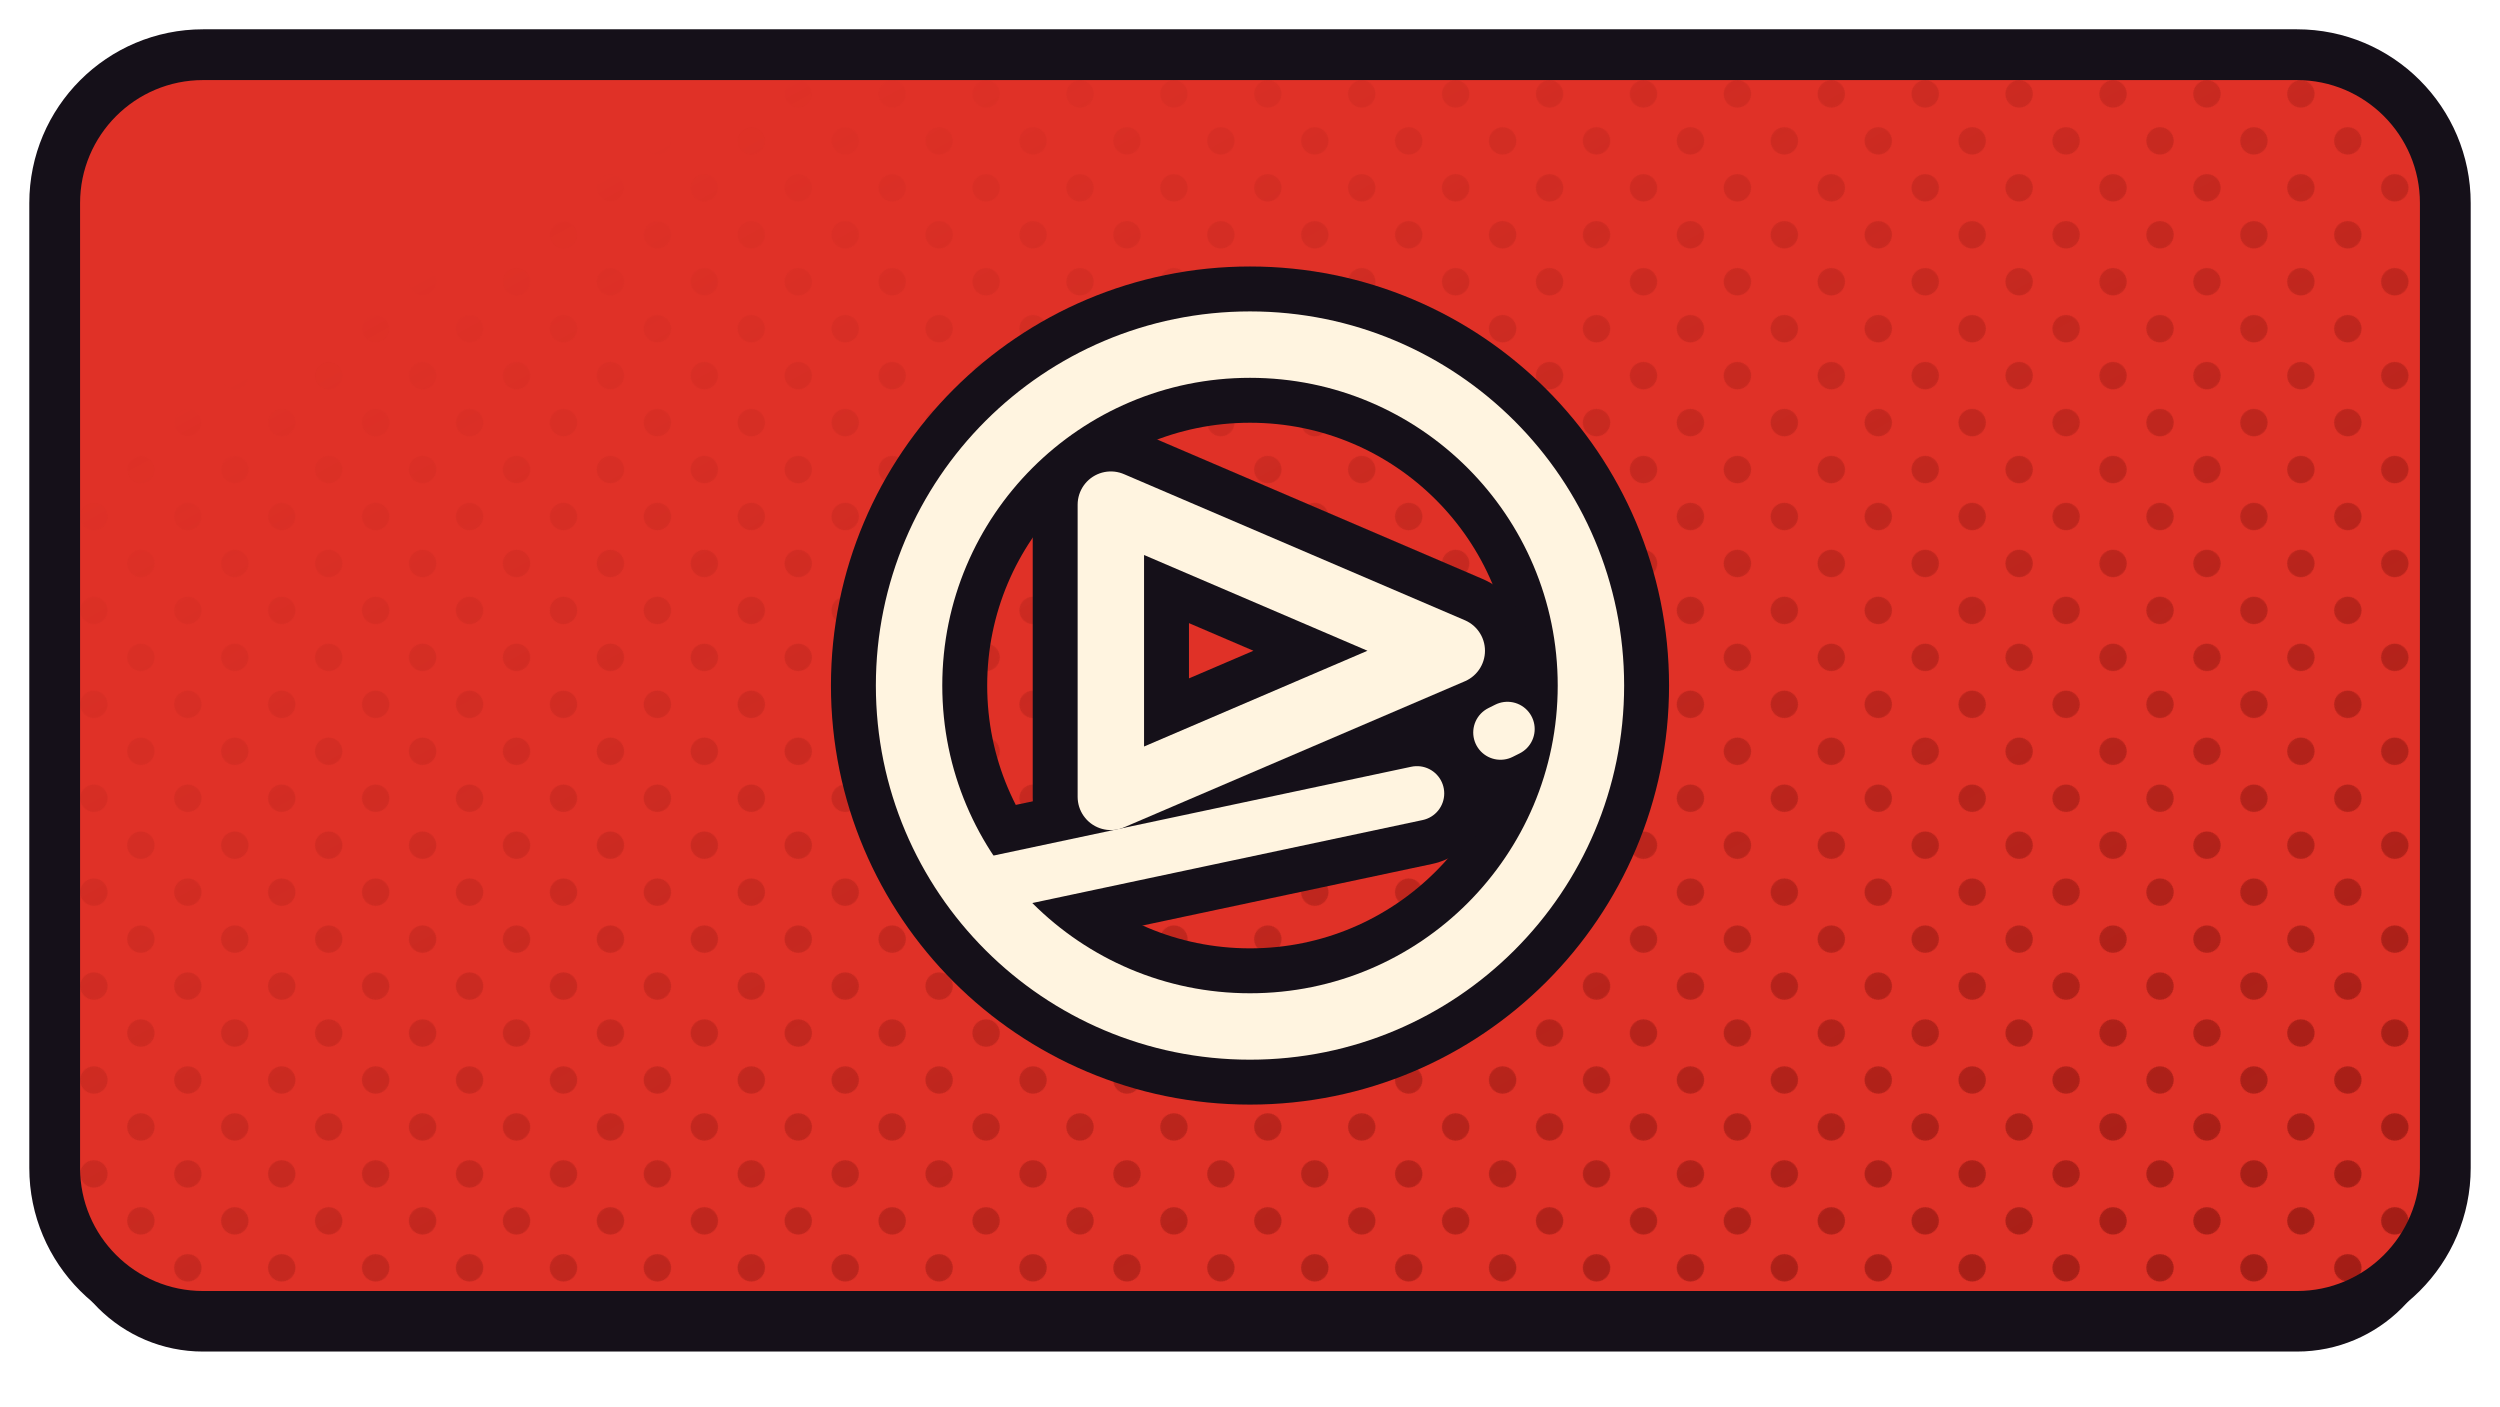
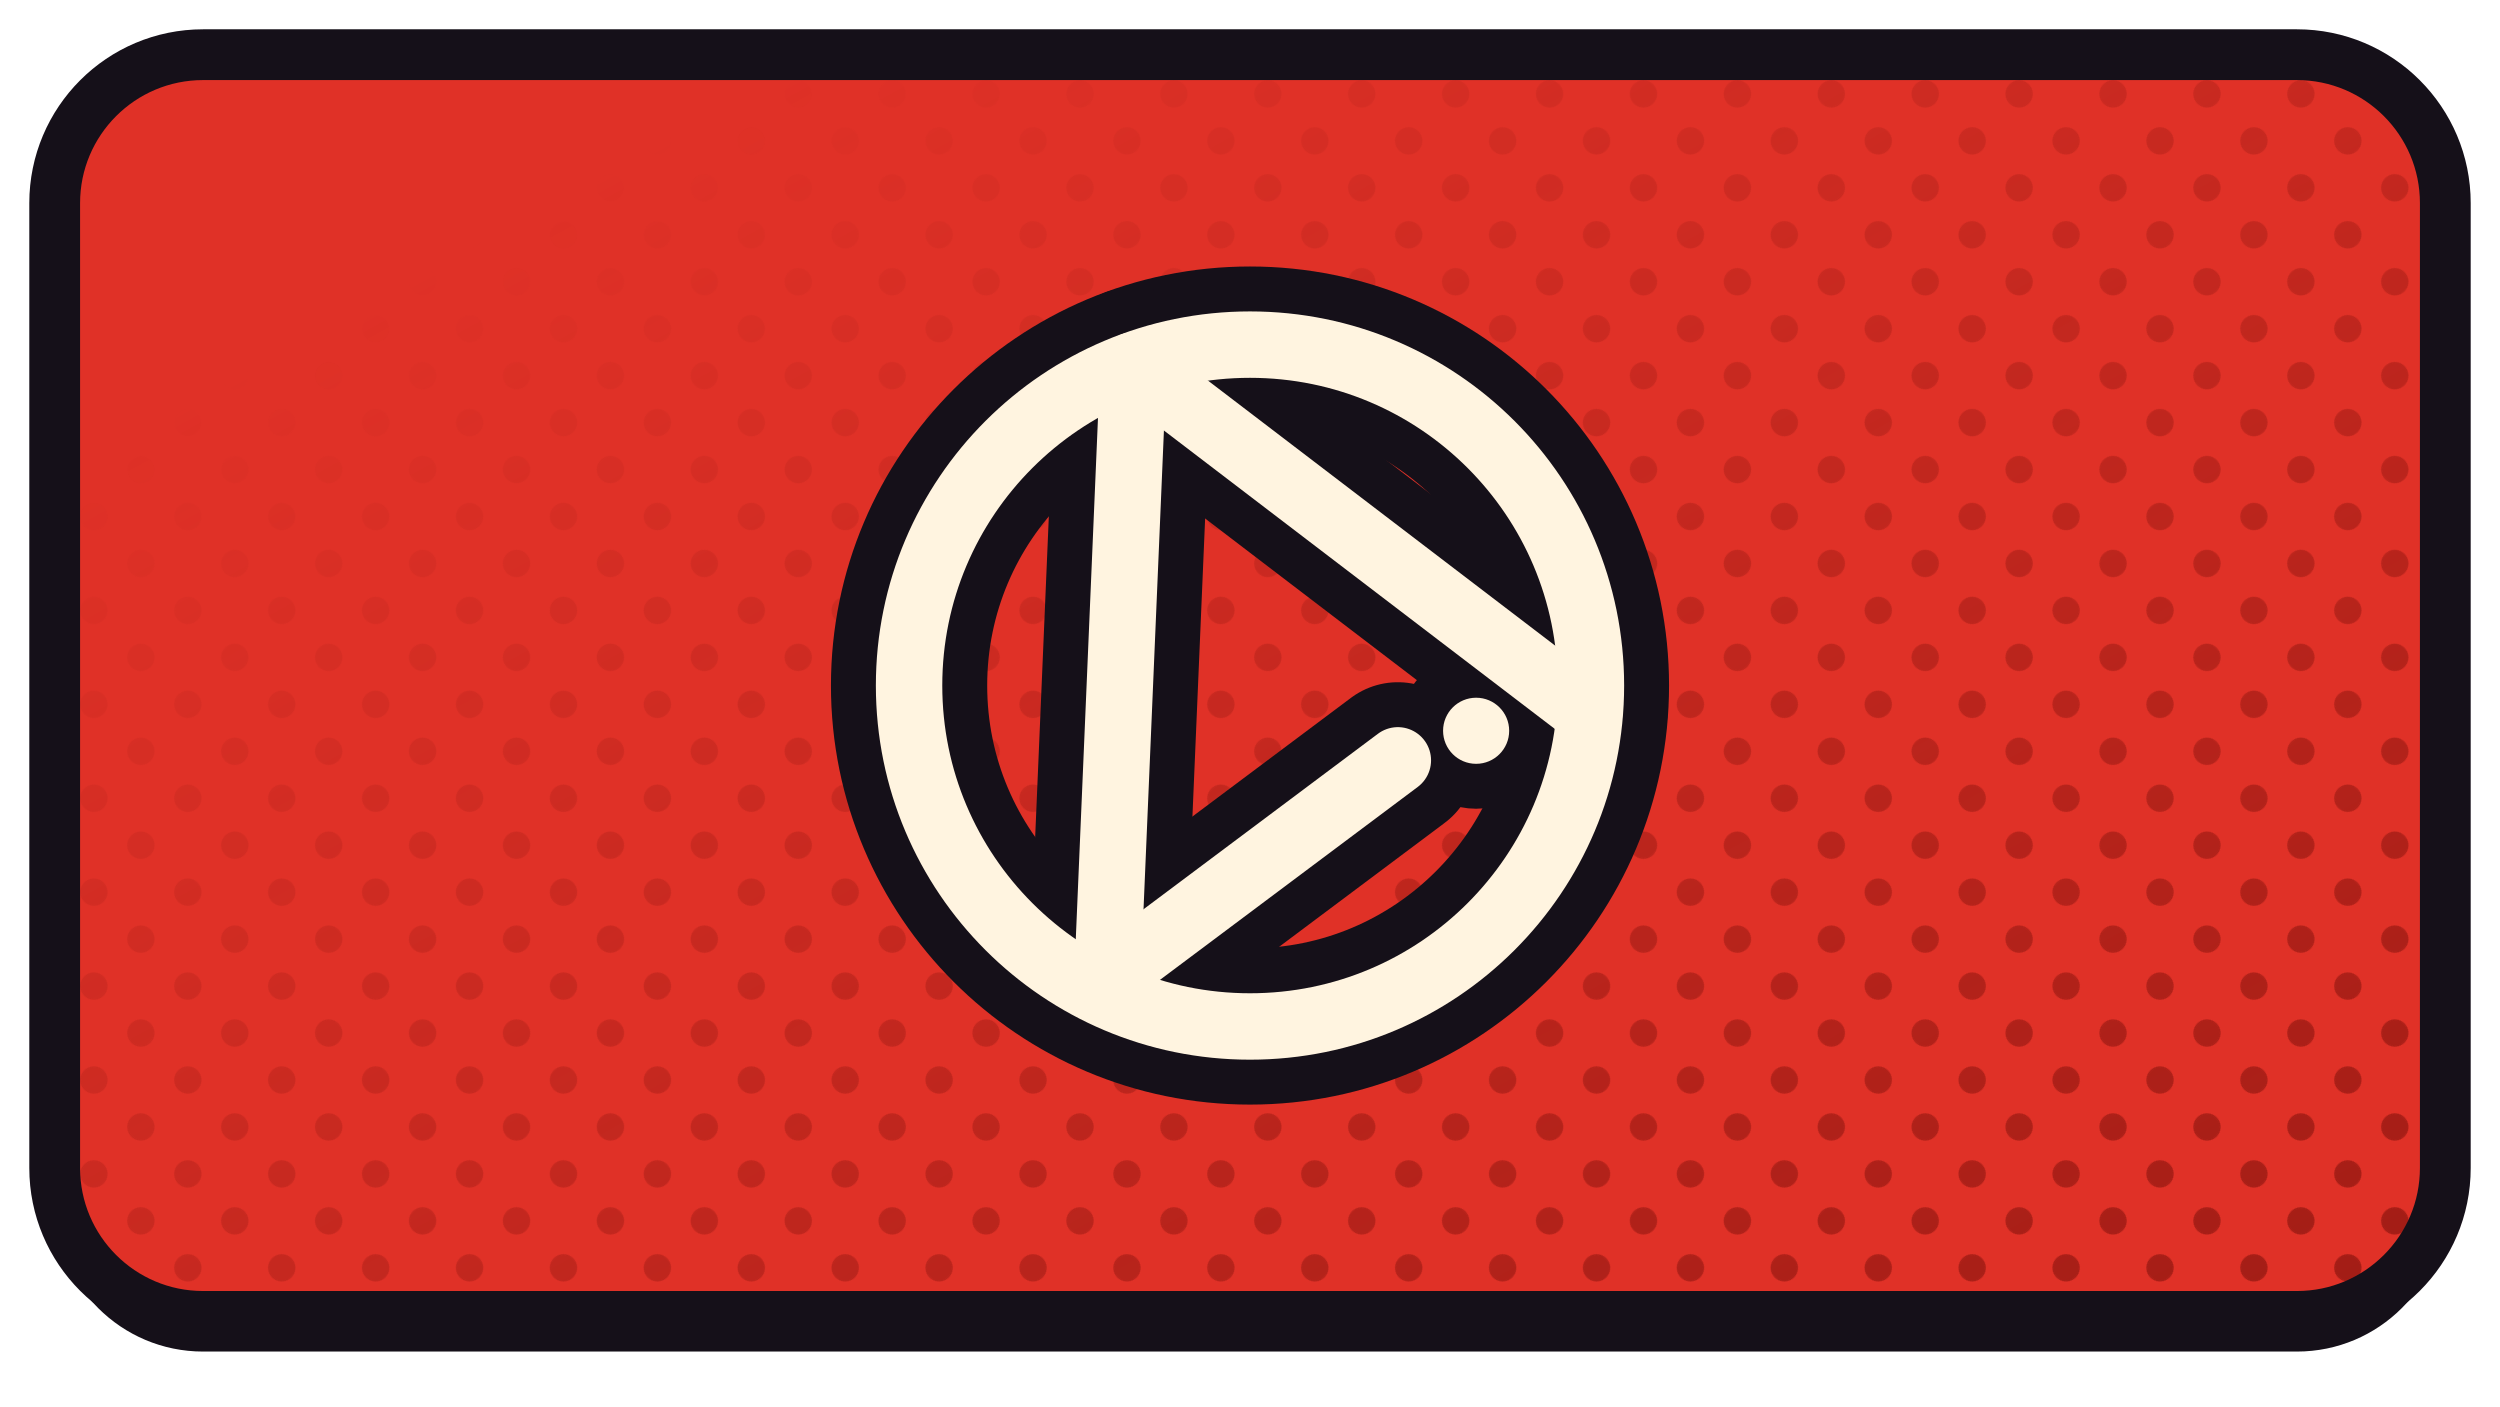
<svg xmlns="http://www.w3.org/2000/svg" xmlns:xlink="http://www.w3.org/1999/xlink" width="1280" height="720" viewBox="0 0 1280 720">
  <defs>
    <path id="ftizentube" d="M 104 28 H 1176 A 76 76 0 0 1 1252 104 V 598 A 76 76 0 0 1 1176 674 H 104 A 76 76 0 0 1 28 598 V 104 A 76 76 0 0 1 104 28 Z" />
    <clipPath id="cptizentube">
      <use href="#ftizentube" xlink:href="#ftizentube" />
    </clipPath>
    <pattern id="httizentube" width="34.0" height="34.0" patternUnits="userSpaceOnUse" patternTransform="rotate(45)">
      <circle cx="17.00" cy="17.00" r="7.0" fill="#9D1B14" />
    </pattern>
    <linearGradient id="hgtizentube" x1="0" y1="0" x2="1" y2="1">
      <stop offset="0.18" stop-color="#000000" />
      <stop offset="0.62" stop-color="#8A8A8A" />
      <stop offset="1" stop-color="#FFFFFF" />
    </linearGradient>
    <mask id="hmtizentube">
      <rect x="0" y="0" width="1280" height="720" fill="url(#hgtizentube)" />
    </mask>
  </defs>
  <use href="#ftizentube" xlink:href="#ftizentube" fill="#151019" transform="translate(0,18)" />
  <use href="#ftizentube" xlink:href="#ftizentube" fill="#E03127" />
  <g clip-path="url(#cptizentube)">
    <rect width="1280" height="720" fill="url(#httizentube)" mask="url(#hmtizentube)" />
  </g>
  <use href="#ftizentube" xlink:href="#ftizentube" fill="none" stroke="#151019" stroke-width="26" stroke-linejoin="round" />
  <g transform="translate(640.0,351.0)">
    <g transform="scale(0.89059) translate(-256.00,-256.00)">
      <circle cx="256" cy="256" r="196" fill="none" stroke="#151019" stroke-width="89.83" stroke-linecap="round" stroke-linejoin="round" />
-       <path d="M 176 152 L 176 320 L 372 236 Z" fill="none" stroke="#151019" stroke-width="89.83" stroke-linecap="round" stroke-linejoin="round" />
-       <path d="M 98 372 L 352 318" fill="none" stroke="#151019" stroke-width="82.98" stroke-linecap="round" stroke-linejoin="round" />
-       <path d="M 400 283 L 404 281" fill="none" stroke="#151019" stroke-width="82.98" stroke-linecap="round" stroke-linejoin="round" />
+       <path d="M 189 72 L 174 424" fill="none" stroke="#151019" stroke-width="89.83" stroke-linecap="round" stroke-linejoin="round" />
+       <path d="M 189 72 L 451 272" fill="none" stroke="#151019" stroke-width="89.83" stroke-linecap="round" stroke-linejoin="round" />
+       <path d="M 174 424 L 341 299" fill="none" stroke="#151019" stroke-width="89.83" stroke-linecap="round" stroke-linejoin="round" />
+       <circle cx="386" cy="282" r="19" fill="#151019" stroke="#151019" stroke-width="51.65" stroke-linecap="round" stroke-linejoin="round" />
      <circle cx="256" cy="256" r="196" fill="none" stroke="#FFF4E0" stroke-width="38.18" stroke-linecap="round" stroke-linejoin="round" />
-       <path d="M 176 152 L 176 320 L 372 236 Z" fill="none" stroke="#FFF4E0" stroke-width="38.18" stroke-linecap="round" stroke-linejoin="round" />
-       <path d="M 98 372 L 352 318" fill="none" stroke="#FFF4E0" stroke-width="31.33" stroke-linecap="round" stroke-linejoin="round" />
-       <path d="M 400 283 L 404 281" fill="none" stroke="#FFF4E0" stroke-width="31.33" stroke-linecap="round" stroke-linejoin="round" />
+       <path d="M 189 72 L 174 424" fill="none" stroke="#FFF4E0" stroke-width="38.18" stroke-linecap="round" stroke-linejoin="round" />
+       <path d="M 189 72 L 451 272" fill="none" stroke="#FFF4E0" stroke-width="38.18" stroke-linecap="round" stroke-linejoin="round" />
+       <path d="M 174 424 L 341 299" fill="none" stroke="#FFF4E0" stroke-width="38.18" stroke-linecap="round" stroke-linejoin="round" />
+       <circle cx="386" cy="282" r="19" fill="#FFF4E0" stroke="none" />
    </g>
  </g>
</svg>
